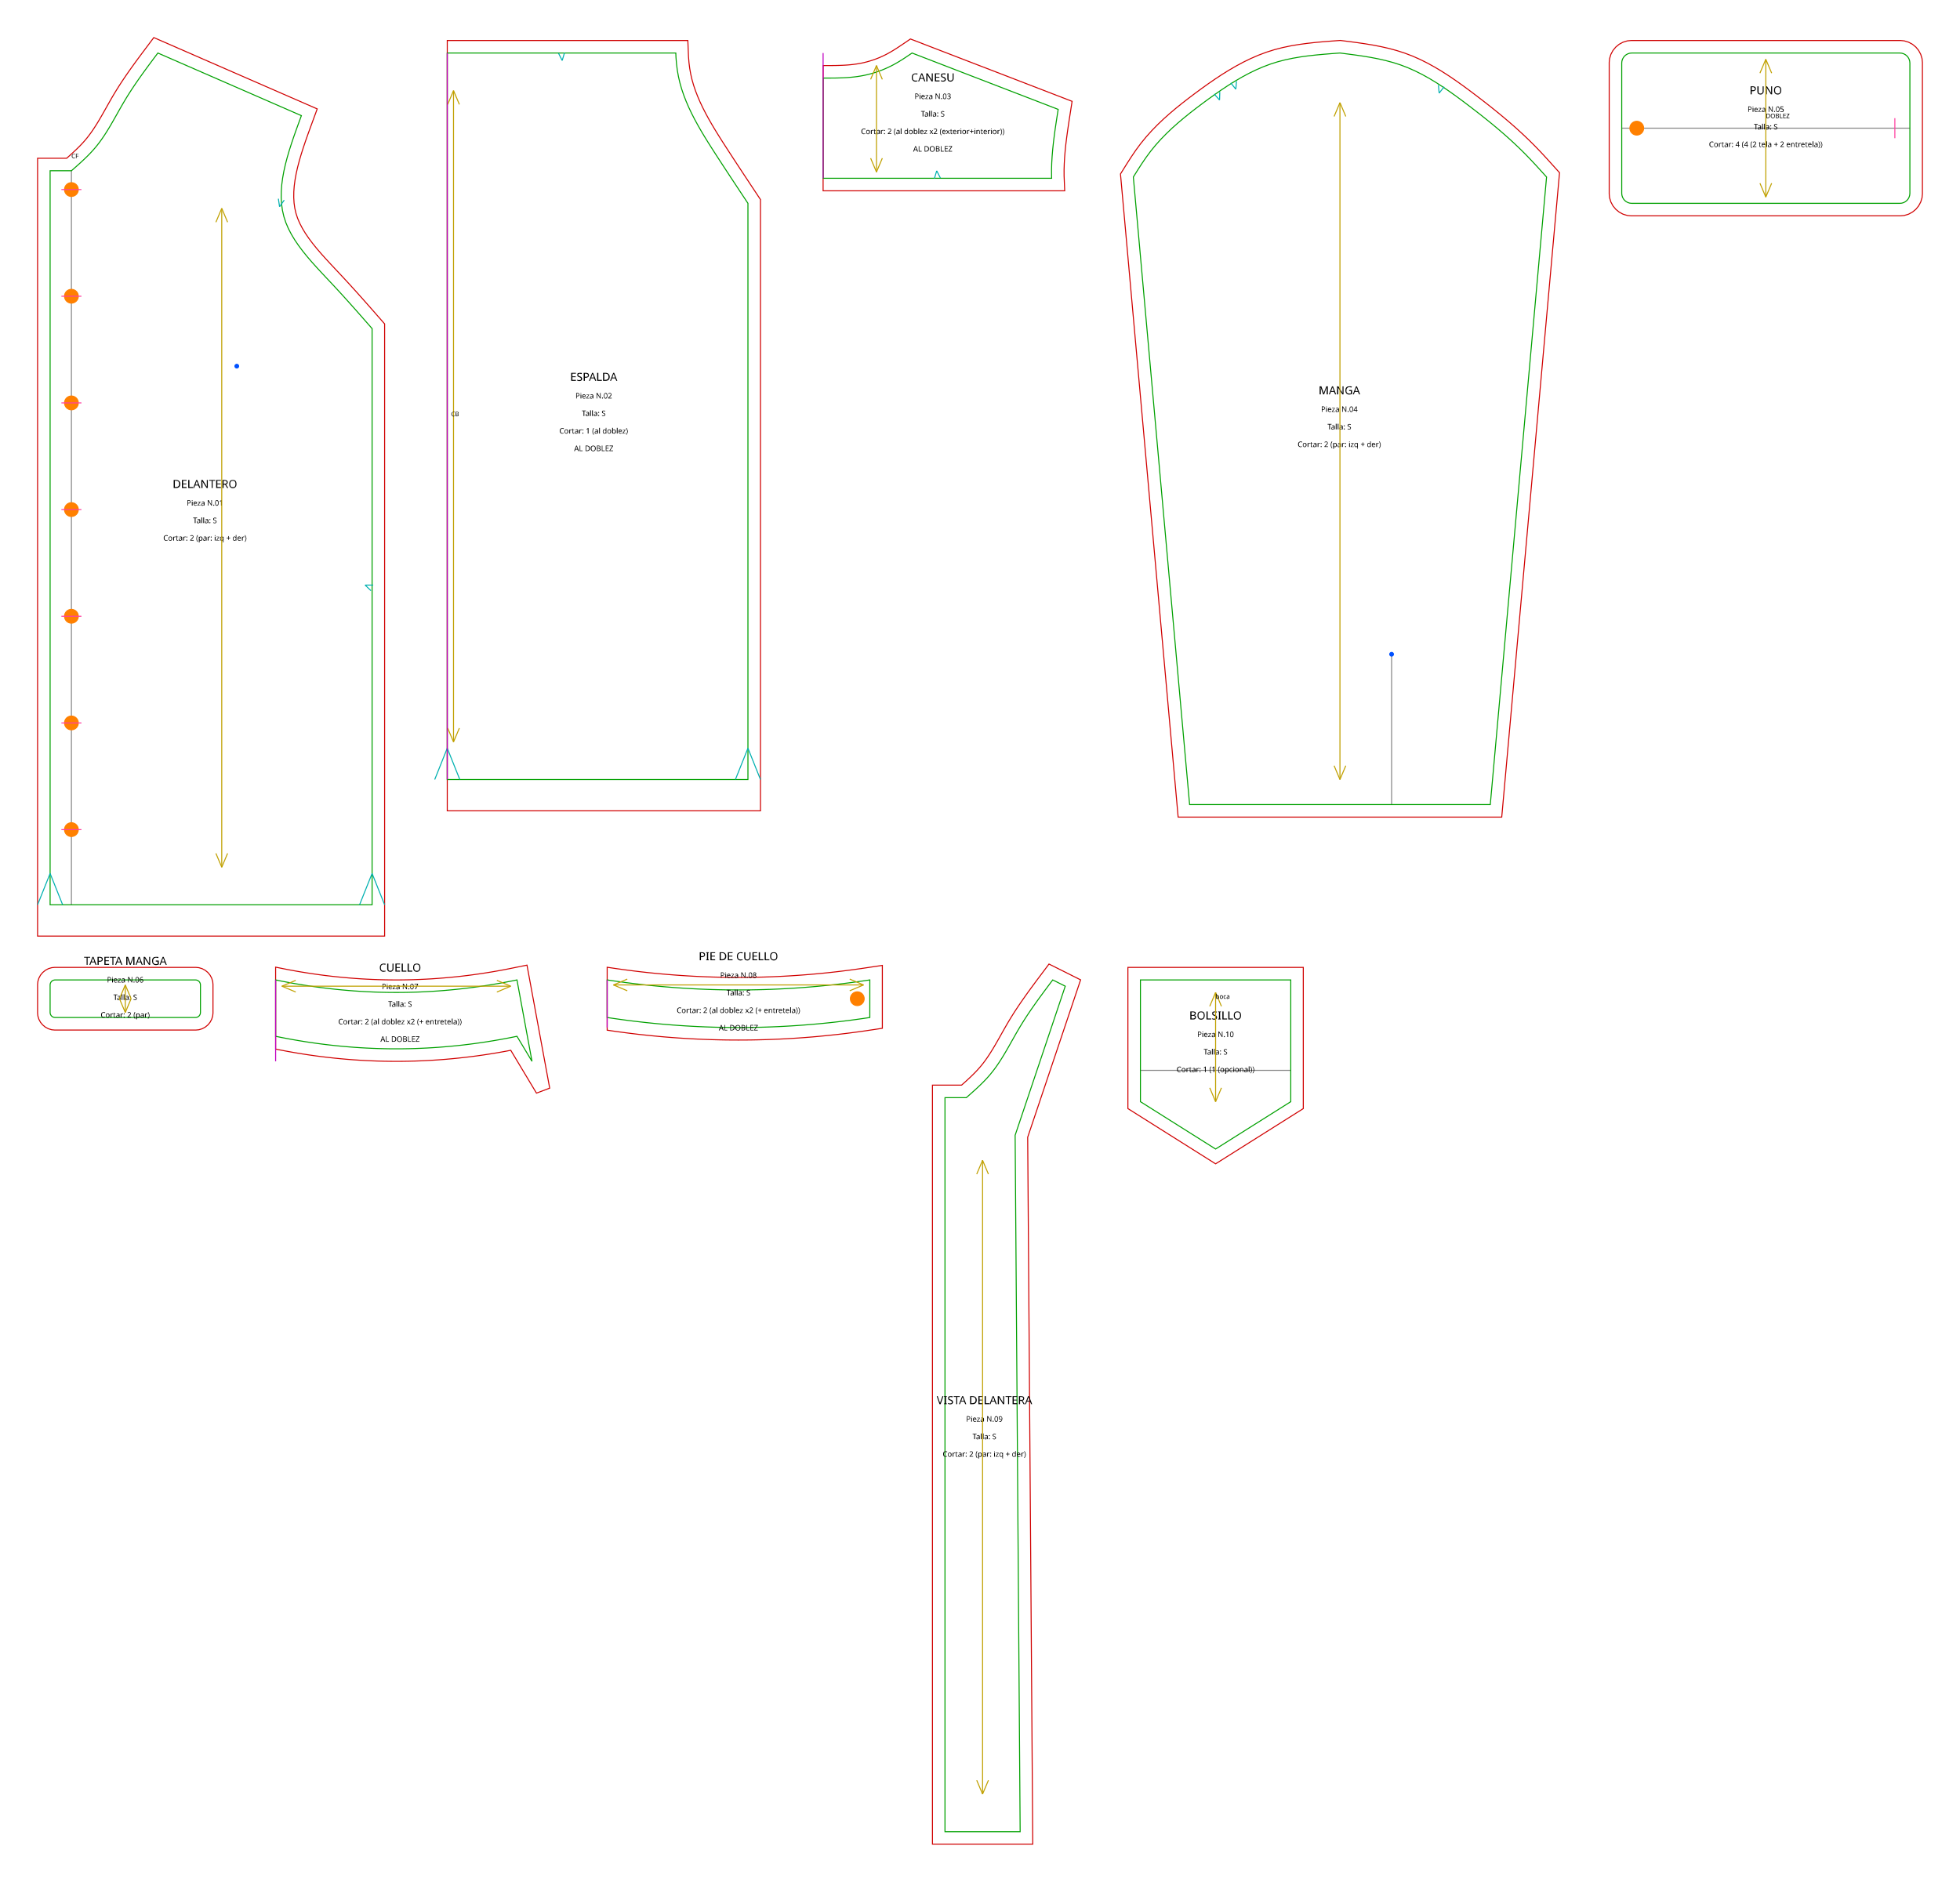
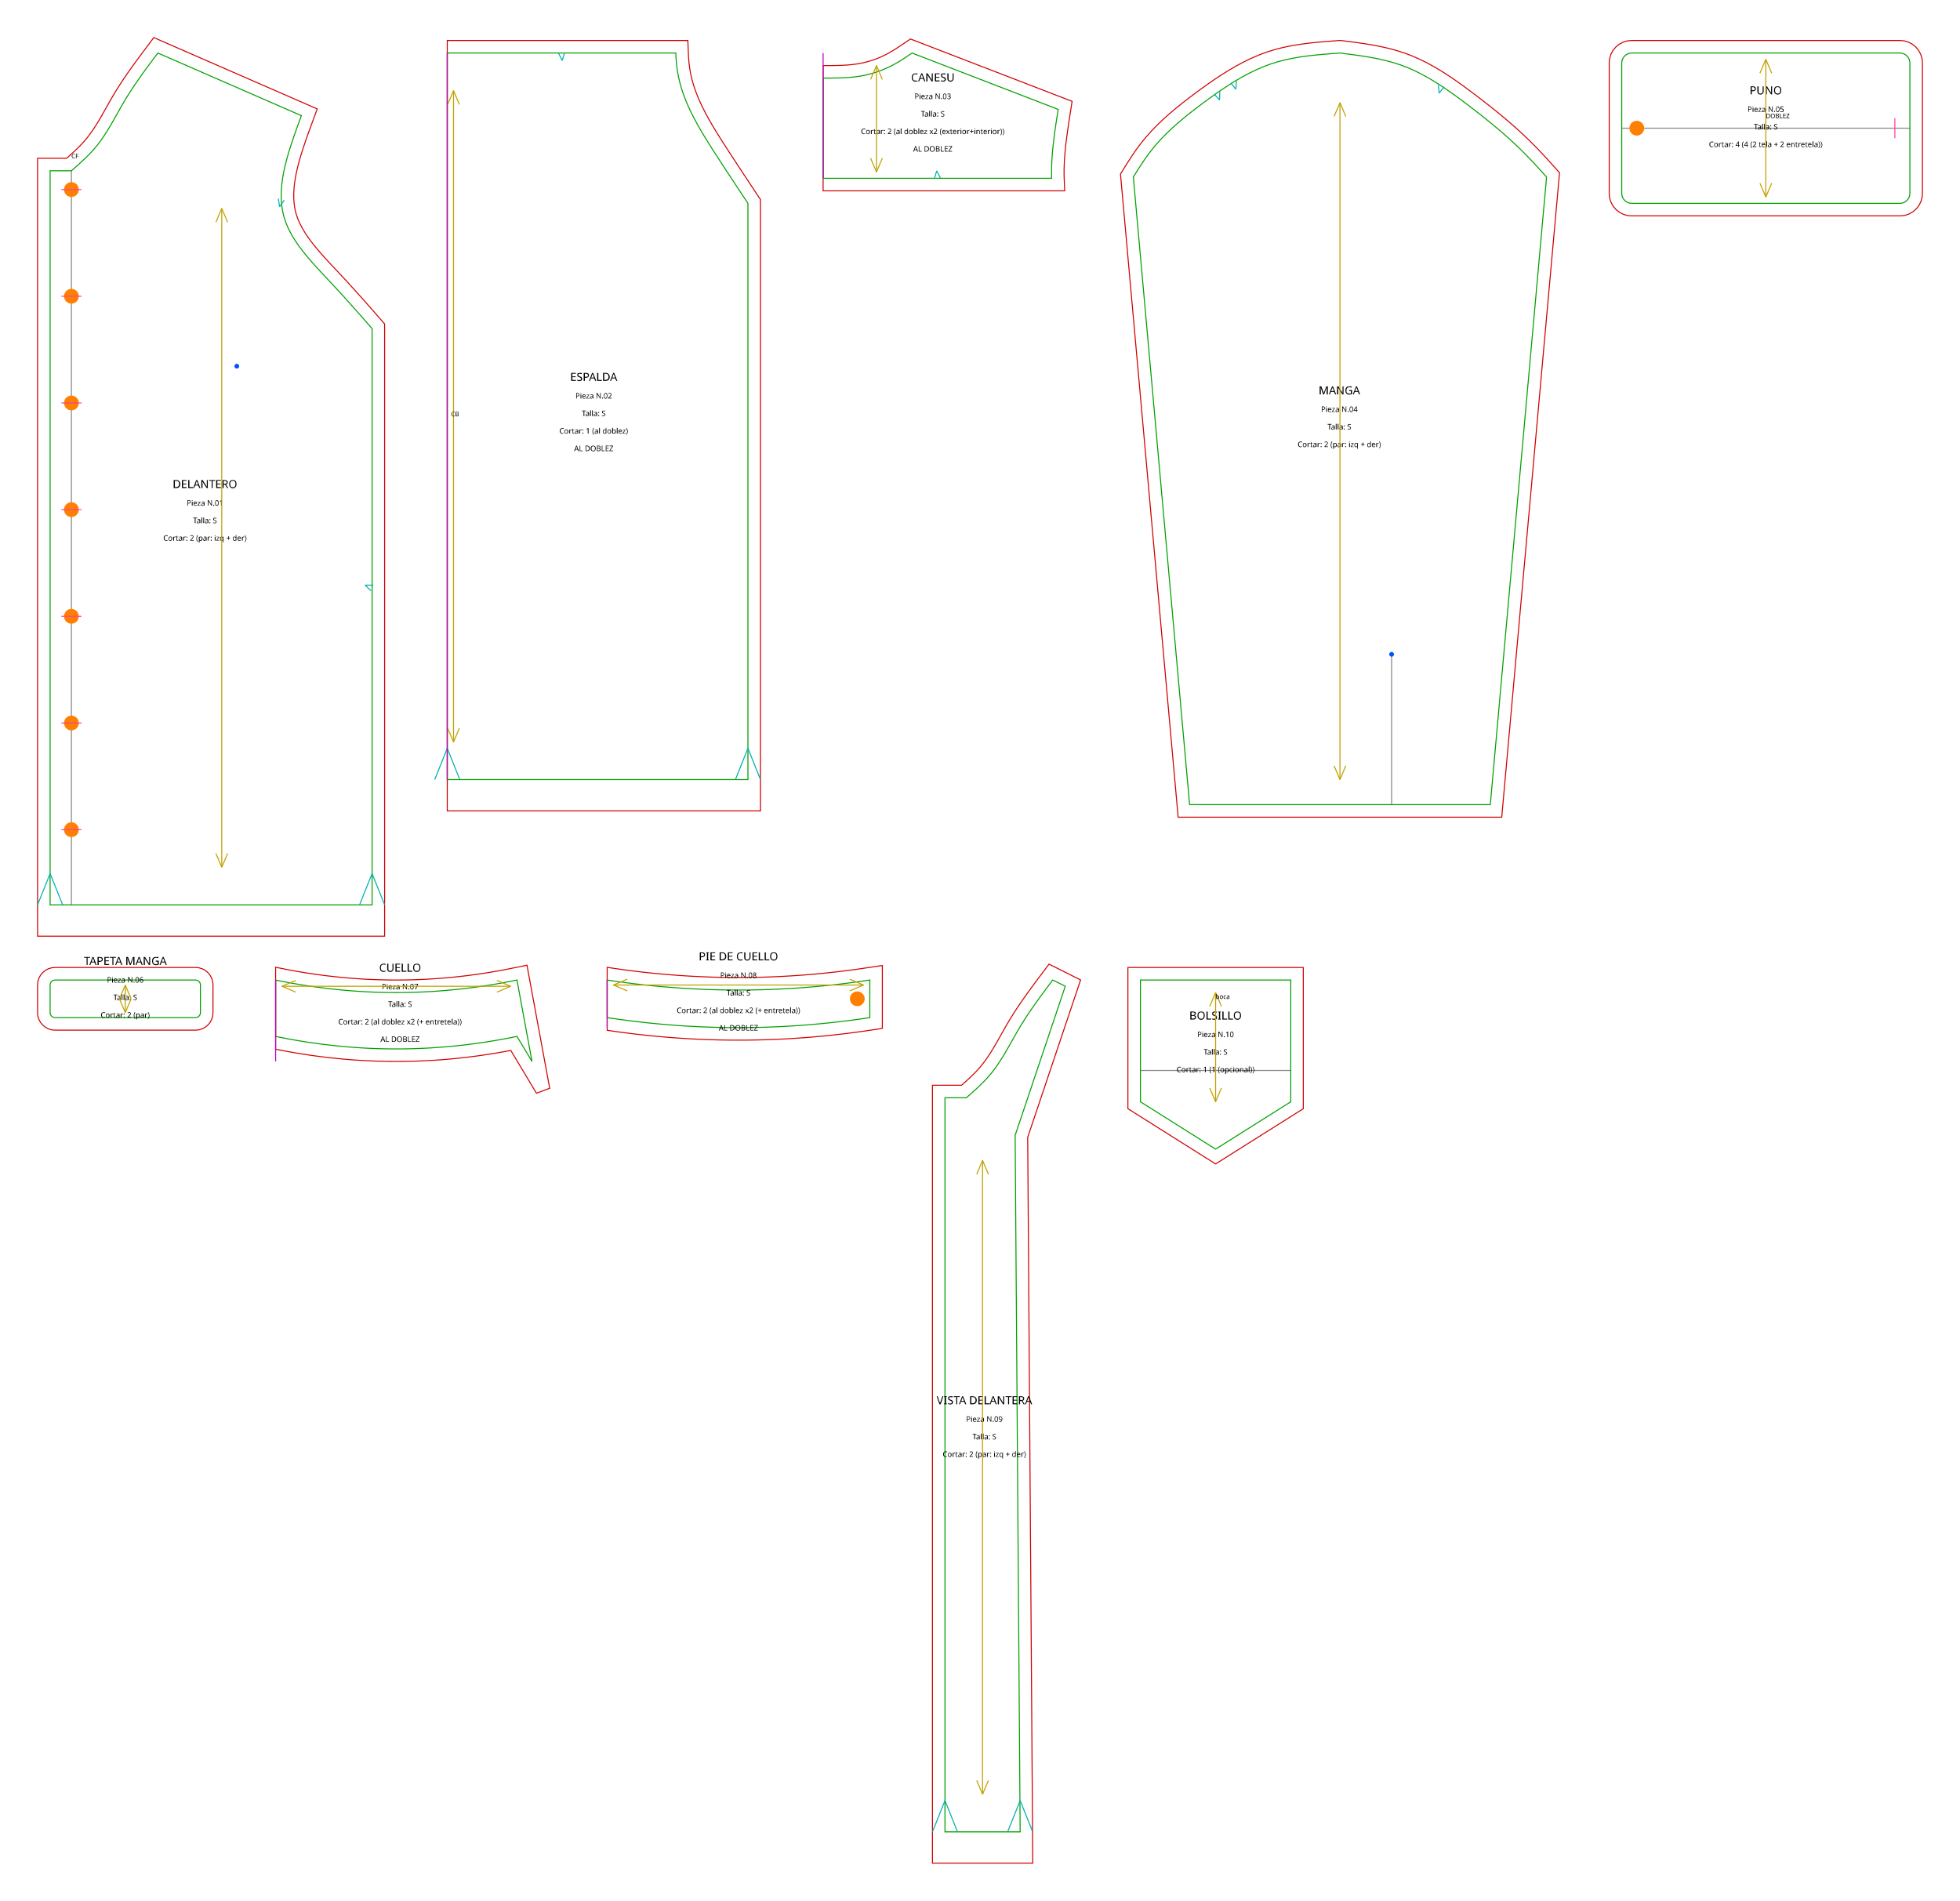
- <svg xmlns="http://www.w3.org/2000/svg" baseProfile="full" height="150.233cm" version="1.1" viewBox="0 0 156.446 150.233" width="156.446cm">
+ <svg xmlns="http://www.w3.org/2000/svg" baseProfile="full" height="151.733cm" version="1.1" viewBox="0 0 156.446 151.733" width="156.446cm">
  <defs />
  <g fill="none" id="CONSTRUCCION" stroke="#888888" stroke-width="0.08">
    <line x1="5.7" x2="5.7" y1="13.633" y2="72.233" />
    <line x1="111.077" x2="111.077" y1="64.233" y2="52.233" />
    <line x1="129.446" x2="152.446" y1="10.233" y2="10.233" />
    <line x1="91.028" x2="103.028" y1="85.453" y2="85.453" />
  </g>
  <g fill="none" id="CORTE" stroke="#d00000" stroke-width="0.08">
    <polygon points="3.0,74.733 30.7,74.733 30.7,25.857 30.1,25.172 29.747,24.768 29.391,24.364 29.032,23.958 28.668,23.55 28.3,23.141 27.927,22.73 27.547,22.317 27.16,21.902 26.771,21.488 26.385,21.076 26.006,20.665 25.638,20.255 25.287,19.846 24.957,19.438 24.652,19.031 24.375,18.625 24.132,18.221 23.923,17.82 23.754,17.422 23.623,17.024 23.53,16.619 23.472,16.2 23.446,15.765 23.451,15.314 23.486,14.848 23.549,14.367 23.638,13.873 23.751,13.367 23.886,12.85 24.04,12.322 24.21,11.787 24.393,11.244 24.587,10.694 24.789,10.139 25.32,8.694 12.275,3.0 11.605,3.894 11.409,4.155 11.213,4.418 11.017,4.683 10.822,4.949 10.628,5.216 10.435,5.486 10.243,5.759 10.052,6.033 9.864,6.311 9.678,6.591 9.494,6.875 9.314,7.162 9.136,7.452 8.963,7.744 8.795,8.036 8.631,8.326 8.469,8.613 8.31,8.896 8.151,9.176 7.992,9.45 7.833,9.719 7.671,9.981 7.507,10.236 7.34,10.484 7.169,10.723 6.993,10.953 6.811,11.175 6.619,11.392 6.418,11.607 6.206,11.819 5.986,12.031 5.758,12.242 5.524,12.454 5.322,12.633 3.0,12.633 3.0,74.733" />
    <polygon points="60.7,15.932 60.245,15.245 59.956,14.809 59.668,14.373 59.379,13.937 59.091,13.499 58.802,13.059 58.513,12.618 58.225,12.174 57.936,11.729 57.649,11.283 57.367,10.836 57.091,10.389 56.824,9.942 56.568,9.495 56.324,9.047 56.096,8.599 55.883,8.151 55.69,7.703 55.516,7.255 55.364,6.807 55.236,6.359 55.132,5.909 55.051,5.454 54.993,4.99 54.955,4.518 54.903,3.233 35.7,3.233 35.7,64.733 60.7,64.733 60.7,15.932" />
    <polygon points="84.935,14.038 84.934,13.55 84.949,13.055 84.978,12.553 85.02,12.045 85.073,11.531 85.137,11.011 85.208,10.486 85.285,9.957 85.366,9.424 85.574,8.09 72.671,3.112 72.032,3.546 71.829,3.682 71.629,3.814 71.431,3.942 71.234,4.063 71.038,4.178 70.842,4.287 70.644,4.389 70.443,4.486 70.239,4.577 70.033,4.662 69.824,4.741 69.613,4.814 69.4,4.88 69.186,4.94 68.971,4.994 68.755,5.041 68.538,5.082 68.318,5.116 68.094,5.145 67.868,5.169 67.639,5.189 67.406,5.204 67.171,5.215 66.933,5.223 66.692,5.229 66.448,5.232 66.202,5.233 65.953,5.233 65.7,5.233 65.7,15.233 84.983,15.233 84.935,14.038" />
    <polygon points="94.039,65.233 119.868,65.233 124.481,13.788 123.774,13.003 123.354,12.541 122.924,12.08 122.484,11.624 122.033,11.176 121.574,10.739 121.108,10.311 120.635,9.893 120.156,9.483 119.672,9.08 119.183,8.684 118.69,8.293 118.193,7.907 117.692,7.525 117.185,7.144 116.67,6.767 116.145,6.395 115.61,6.033 115.064,5.684 114.505,5.35 113.932,5.035 113.345,4.742 112.742,4.476 112.123,4.24 111.495,4.038 110.863,3.867 110.229,3.723 109.594,3.6 108.96,3.495 108.329,3.403 107.702,3.319 106.98,3.228 106.245,3.282 105.604,3.333 104.96,3.393 104.312,3.465 103.664,3.554 103.014,3.664 102.366,3.8 101.721,3.967 101.082,4.168 100.456,4.403 99.844,4.668 99.247,4.958 98.664,5.271 98.093,5.603 97.533,5.951 96.985,6.313 96.446,6.685 95.917,7.064 95.395,7.448 94.878,7.838 94.365,8.236 93.857,8.646 93.358,9.068 92.869,9.505 92.392,9.96 91.931,10.433 91.488,10.927 91.065,11.444 90.668,11.979 90.299,12.523 89.949,13.066 89.436,13.888 94.039,65.233" />
    <polygon points="128.446,15.482 128.476,15.785 128.578,16.124 128.745,16.436 128.97,16.709 129.243,16.934 129.555,17.101 129.894,17.203 130.197,17.233 151.695,17.233 151.998,17.203 152.336,17.101 152.648,16.934 152.922,16.709 153.146,16.436 153.313,16.124 153.416,15.785 153.446,15.482 153.446,4.984 153.416,4.681 153.313,4.342 153.146,4.03 152.922,3.757 152.648,3.532 152.336,3.366 151.998,3.263 151.695,3.233 130.197,3.233 129.894,3.263 129.555,3.366 129.243,3.532 128.97,3.757 128.745,4.03 128.578,4.342 128.476,4.681 128.446,4.984 128.446,15.482" />
    <polygon points="3.0,80.882 3.022,81.107 3.102,81.371 3.232,81.614 3.407,81.826 3.62,82.001 3.862,82.131 4.126,82.211 4.351,82.233 15.649,82.233 15.874,82.211 16.138,82.131 16.38,82.001 16.593,81.826 16.768,81.614 16.898,81.371 16.978,81.107 17.0,80.882 17.0,78.584 16.978,78.359 16.898,78.095 16.768,77.853 16.593,77.64 16.38,77.465 16.138,77.335 15.874,77.255 15.649,77.233 4.351,77.233 4.126,77.255 3.862,77.335 3.62,77.465 3.407,77.64 3.232,77.853 3.102,78.095 3.022,78.359 3.0,78.584 3.0,80.882" />
    <polygon points="22.78,83.906 23.271,83.995 23.763,84.08 24.254,84.159 24.746,84.233 25.237,84.302 25.729,84.365 26.221,84.424 26.713,84.478 27.205,84.526 27.696,84.57 28.188,84.608 28.68,84.641 29.172,84.669 29.664,84.692 30.156,84.71 30.648,84.723 31.14,84.731 31.632,84.733 32.124,84.731 32.616,84.723 33.108,84.71 33.6,84.692 34.092,84.669 34.584,84.641 35.076,84.608 35.568,84.57 36.059,84.526 36.551,84.478 37.043,84.424 37.535,84.365 38.027,84.302 38.518,84.233 39.01,84.159 39.502,84.08 39.993,83.995 40.485,83.906 40.769,83.851 42.821,87.271 43.876,86.872 42.063,77.051 40.589,77.349 40.117,77.44 39.645,77.526 39.174,77.607 38.702,77.682 38.231,77.753 37.759,77.82 37.288,77.881 36.816,77.937 36.345,77.988 35.873,78.035 35.402,78.076 34.931,78.113 34.459,78.145 33.988,78.172 33.517,78.194 33.046,78.211 32.574,78.223 32.103,78.231 31.632,78.233 31.161,78.231 30.69,78.223 30.218,78.211 29.747,78.194 29.276,78.172 28.805,78.145 28.333,78.113 27.862,78.076 27.391,78.035 26.919,77.988 26.448,77.937 25.976,77.881 25.505,77.82 25.033,77.753 24.562,77.682 24.09,77.607 23.619,77.526 23.147,77.44 22.675,77.349 22.0,77.213 22.0,83.753 22.288,83.812 22.78,83.906" />
    <polygon points="49.376,82.376 49.908,82.447 50.439,82.514 50.971,82.577 51.502,82.635 52.034,82.69 52.566,82.741 53.097,82.788 53.629,82.83 54.161,82.869 54.692,82.903 55.224,82.934 55.756,82.96 56.287,82.982 56.819,83.001 57.351,83.015 57.883,83.025 58.414,83.031 58.946,83.033 59.478,83.031 60.01,83.025 60.541,83.015 61.073,83.001 61.605,82.982 62.136,82.96 62.668,82.934 63.2,82.903 63.732,82.869 64.263,82.83 64.795,82.788 65.327,82.741 65.858,82.69 66.39,82.635 66.921,82.577 67.453,82.514 67.985,82.447 68.516,82.376 69.048,82.301 70.428,82.095 70.428,77.073 68.761,77.321 68.244,77.394 67.727,77.463 67.211,77.528 66.694,77.59 66.177,77.647 65.661,77.7 65.144,77.749 64.628,77.795 64.111,77.836 63.595,77.873 63.078,77.907 62.561,77.936 62.045,77.962 61.528,77.984 61.012,78.002 60.496,78.015 59.979,78.025 59.463,78.031 58.946,78.033 58.43,78.031 57.913,78.025 57.397,78.015 56.88,78.002 56.364,77.984 55.847,77.962 55.331,77.936 54.814,77.907 54.298,77.873 53.781,77.836 53.265,77.795 52.748,77.749 52.232,77.7 51.715,77.647 51.198,77.59 50.682,77.528 50.165,77.463 49.648,77.394 49.132,77.321 48.464,77.222 48.464,82.244 48.845,82.301 49.376,82.376" />
-     <polygon points="74.428,147.233 82.435,147.233 82.029,90.793 86.253,78.227 83.729,76.965 83.033,77.894 82.837,78.155 82.641,78.418 82.446,78.683 82.25,78.949 82.056,79.216 81.863,79.486 81.671,79.759 81.481,80.033 81.292,80.311 81.106,80.591 80.922,80.875 80.742,81.162 80.564,81.452 80.391,81.744 80.223,82.036 80.059,82.326 79.897,82.613 79.738,82.896 79.579,83.176 79.42,83.45 79.261,83.719 79.099,83.981 78.936,84.236 78.768,84.484 78.597,84.723 78.421,84.953 78.239,85.175 78.048,85.392 77.846,85.607 77.634,85.819 77.414,86.031 77.187,86.242 76.952,86.454 76.751,86.633 74.428,86.633 74.428,147.233" />
+     <polygon points="74.428,148.733 82.435,148.733 82.029,90.793 86.253,78.227 83.729,76.965 83.033,77.894 82.837,78.155 82.641,78.418 82.446,78.683 82.25,78.949 82.056,79.216 81.863,79.486 81.671,79.759 81.481,80.033 81.292,80.311 81.106,80.591 80.922,80.875 80.742,81.162 80.564,81.452 80.391,81.744 80.223,82.036 80.059,82.326 79.897,82.613 79.738,82.896 79.579,83.176 79.42,83.45 79.261,83.719 79.099,83.981 78.936,84.236 78.768,84.484 78.597,84.723 78.421,84.953 78.239,85.175 78.048,85.392 77.846,85.607 77.634,85.819 77.414,86.031 77.187,86.242 76.952,86.454 76.751,86.633 74.428,86.633 74.428,148.733" />
    <polygon points="90.028,88.505 97.028,92.915 104.028,88.505 104.028,77.233 90.028,77.233 90.028,88.505" />
  </g>
  <g fill="none" id="COSTURA" stroke="#00a000" stroke-width="0.08">
    <polygon points="4.0,13.633 5.7,13.633 5.946,13.417 6.191,13.199 6.434,12.98 6.673,12.758 6.908,12.532 7.137,12.302 7.358,12.066 7.572,11.824 7.777,11.574 7.973,11.318 8.161,11.055 8.343,10.786 8.518,10.513 8.688,10.236 8.855,9.956 9.018,9.673 9.18,9.388 9.341,9.103 9.501,8.818 9.663,8.533 9.827,8.249 9.993,7.968 10.163,7.689 10.337,7.413 10.514,7.139 10.694,6.868 10.877,6.599 11.062,6.331 11.25,6.066 11.439,5.801 11.63,5.538 11.822,5.276 12.016,5.014 12.21,4.754 12.405,4.493 12.6,4.233 24.056,9.233 23.85,9.795 23.646,10.357 23.448,10.917 23.26,11.475 23.083,12.031 22.922,12.583 22.779,13.131 22.657,13.675 22.56,14.213 22.49,14.745 22.451,15.271 22.445,15.789 22.476,16.299 22.546,16.8 22.659,17.292 22.817,17.775 23.018,18.247 23.259,18.71 23.533,19.165 23.838,19.612 24.168,20.053 24.519,20.486 24.886,20.915 25.266,21.338 25.652,21.757 26.042,22.173 26.43,22.585 26.813,22.996 27.189,23.405 27.559,23.812 27.923,24.217 28.284,24.622 28.641,25.025 28.995,25.428 29.348,25.831 29.7,26.233 29.7,72.233 4.0,72.233" />
    <polygon points="35.7,4.233 53.942,4.233 53.956,4.578 53.998,5.093 54.062,5.603 54.152,6.109 54.268,6.61 54.41,7.106 54.576,7.596 54.764,8.082 54.972,8.564 55.198,9.041 55.44,9.514 55.695,9.982 55.961,10.447 56.236,10.908 56.519,11.366 56.806,11.82 57.096,12.271 57.386,12.719 57.676,13.164 57.966,13.607 58.255,14.048 58.545,14.487 58.834,14.925 59.122,15.361 59.411,15.797 59.7,16.233 59.7,62.233 35.7,62.233" />
    <polygon points="65.7,6.233 65.952,6.233 66.205,6.233 66.457,6.232 66.709,6.229 66.961,6.223 67.212,6.214 67.463,6.202 67.713,6.186 67.963,6.165 68.212,6.139 68.46,6.106 68.707,6.067 68.954,6.021 69.199,5.968 69.443,5.907 69.685,5.839 69.926,5.764 70.164,5.681 70.4,5.592 70.633,5.496 70.864,5.393 71.091,5.284 71.314,5.169 71.534,5.047 71.75,4.92 71.964,4.788 72.175,4.653 72.384,4.514 72.592,4.374 72.8,4.233 84.462,8.733 84.378,9.272 84.296,9.81 84.217,10.347 84.145,10.884 84.08,11.419 84.024,11.952 83.98,12.483 83.949,13.011 83.934,13.537 83.936,14.059 83.942,14.233 65.7,14.233" />
    <polygon points="90.462,14.133 90.794,13.601 91.133,13.074 91.484,12.559 91.854,12.059 92.247,11.578 92.662,11.116 93.096,10.671 93.547,10.24 94.014,9.823 94.494,9.417 94.985,9.02 95.485,8.632 95.992,8.25 96.505,7.873 97.022,7.503 97.544,7.142 98.073,6.793 98.609,6.46 99.151,6.144 99.702,5.849 100.261,5.577 100.83,5.331 101.408,5.114 101.996,4.929 102.594,4.774 103.201,4.647 103.815,4.542 104.436,4.457 105.061,4.388 105.69,4.33 106.321,4.279 106.954,4.233 107.573,4.311 108.191,4.393 108.806,4.483 109.417,4.584 110.023,4.701 110.621,4.838 111.211,4.997 111.792,5.184 112.361,5.401 112.92,5.648 113.468,5.921 114.007,6.217 114.538,6.534 115.061,6.869 115.576,7.218 116.085,7.578 116.589,7.947 117.088,8.322 117.582,8.7 118.073,9.08 118.558,9.465 119.038,9.853 119.512,10.247 119.979,10.647 120.439,11.054 120.891,11.469 121.336,11.893 121.771,12.325 122.198,12.768 122.618,13.219 123.033,13.675 123.446,14.133 118.954,64.233 94.954,64.233" />
    <polygon points="129.446,5.033 129.461,4.877 129.507,4.727 129.581,4.589 129.68,4.467 129.801,4.368 129.94,4.294 130.09,4.248 130.246,4.233 151.646,4.233 151.802,4.248 151.952,4.294 152.09,4.368 152.211,4.467 152.311,4.589 152.385,4.727 152.43,4.877 152.446,5.033 152.446,15.433 152.43,15.589 152.385,15.739 152.311,15.878 152.211,15.999 152.09,16.098 151.952,16.172 151.802,16.218 151.646,16.233 130.246,16.233 130.09,16.218 129.94,16.172 129.801,16.098 129.68,15.999 129.581,15.878 129.507,15.739 129.461,15.589 129.446,15.433" />
    <polygon points="4.0,78.633 4.008,78.555 4.03,78.48 4.067,78.411 4.117,78.35 4.178,78.3 4.247,78.264 4.322,78.241 4.4,78.233 15.6,78.233 15.678,78.241 15.753,78.264 15.822,78.3 15.883,78.35 15.933,78.411 15.97,78.48 15.992,78.555 16.0,78.633 16.0,80.833 15.992,80.911 15.97,80.986 15.933,81.055 15.883,81.116 15.822,81.166 15.753,81.203 15.678,81.225 15.6,81.233 4.4,81.233 4.322,81.225 4.247,81.203 4.178,81.166 4.117,81.116 4.067,81.055 4.03,80.986 4.008,80.911 4.0,80.833" />
    <polygon points="22.0,78.233 22.482,78.331 22.963,78.423 23.445,78.511 23.926,78.593 24.408,78.671 24.89,78.743 25.371,78.811 25.853,78.873 26.334,78.931 26.816,78.983 27.298,79.031 27.779,79.073 28.261,79.111 28.742,79.143 29.224,79.171 29.706,79.193 30.187,79.211 30.669,79.223 31.15,79.231 31.632,79.233 32.114,79.231 32.595,79.223 33.077,79.211 33.558,79.193 34.04,79.171 34.522,79.143 35.003,79.111 35.485,79.073 35.966,79.031 36.448,78.983 36.93,78.931 37.411,78.873 37.893,78.811 38.374,78.743 38.856,78.671 39.338,78.593 39.819,78.511 40.301,78.423 40.782,78.331 41.264,78.233 42.464,84.733 41.264,82.733 40.782,82.831 40.301,82.923 39.819,83.011 39.338,83.093 38.856,83.171 38.374,83.243 37.893,83.311 37.411,83.373 36.93,83.431 36.448,83.483 35.966,83.531 35.485,83.573 35.003,83.611 34.522,83.643 34.04,83.671 33.558,83.693 33.077,83.711 32.595,83.723 32.114,83.731 31.632,83.733 31.15,83.731 30.669,83.723 30.187,83.711 29.706,83.693 29.224,83.671 28.742,83.643 28.261,83.611 27.779,83.573 27.298,83.531 26.816,83.483 26.334,83.431 25.853,83.373 25.371,83.311 24.89,83.243 24.408,83.171 23.926,83.093 23.445,83.011 22.963,82.923 22.482,82.831 22.0,82.733" />
    <polygon points="48.464,78.233 48.988,78.311 49.512,78.385 50.036,78.455 50.56,78.521 51.085,78.583 51.609,78.641 52.133,78.695 52.657,78.745 53.181,78.791 53.705,78.833 54.229,78.871 54.753,78.905 55.277,78.935 55.802,78.961 56.326,78.983 56.85,79.001 57.374,79.015 57.898,79.025 58.422,79.031 58.946,79.033 59.47,79.031 59.994,79.025 60.518,79.015 61.043,79.001 61.567,78.983 62.091,78.961 62.615,78.935 63.139,78.905 63.663,78.871 64.187,78.833 64.711,78.791 65.235,78.745 65.759,78.695 66.284,78.641 66.808,78.583 67.332,78.521 67.856,78.455 68.38,78.385 68.904,78.311 69.428,78.233 69.428,81.233 68.904,81.311 68.38,81.385 67.856,81.455 67.332,81.521 66.808,81.583 66.284,81.641 65.759,81.695 65.235,81.745 64.711,81.791 64.187,81.833 63.663,81.871 63.139,81.905 62.615,81.935 62.091,81.961 61.567,81.983 61.043,82.001 60.518,82.015 59.994,82.025 59.47,82.031 58.946,82.033 58.422,82.031 57.898,82.025 57.374,82.015 56.85,82.001 56.326,81.983 55.802,81.961 55.277,81.935 54.753,81.905 54.229,81.871 53.705,81.833 53.181,81.791 52.657,81.745 52.133,81.695 51.609,81.641 51.085,81.583 50.56,81.521 50.036,81.455 49.512,81.385 48.988,81.311 48.464,81.233" />
    <polygon points="75.428,87.633 77.128,87.633 77.374,87.417 77.619,87.199 77.862,86.98 78.101,86.758 78.336,86.532 78.565,86.302 78.787,86.066 79.001,85.824 79.205,85.574 79.401,85.318 79.589,85.055 79.771,84.786 79.946,84.513 80.117,84.236 80.283,83.956 80.447,83.673 80.608,83.388 80.769,83.103 80.93,82.818 81.091,82.533 81.255,82.249 81.421,81.968 81.592,81.689 81.765,81.413 81.942,81.139 82.122,80.868 82.305,80.599 82.491,80.331 82.678,80.066 82.867,79.801 83.058,79.538 83.251,79.276 83.444,79.014 83.638,78.754 83.833,78.493 84.028,78.233 85.028,78.733 81.028,90.633 81.428,146.233 75.428,146.233" />
    <polygon points="91.028,78.233 103.028,78.233 103.028,87.953 97.028,91.733 91.028,87.953" />
  </g>
  <g fill="none" id="PIQUETES" stroke="#00b0b0" stroke-width="0.08">
    <line x1="22.219" x2="22.315" y1="15.864" y2="16.503" />
    <line x1="22.687" x2="22.315" y1="15.975" y2="16.503" />
    <line x1="29.788" x2="29.142" y1="46.71" y2="46.713" />
    <line x1="29.612" x2="29.142" y1="47.156" y2="46.713" />
    <line x1="5.0" x2="4.0" y1="72.233" y2="69.733" />
    <line x1="3.0" x2="4.0" y1="72.233" y2="69.733" />
    <line x1="30.7" x2="29.7" y1="72.233" y2="69.733" />
    <line x1="28.7" x2="29.7" y1="72.233" y2="69.733" />
    <line x1="44.582" x2="44.873" y1="4.254" y2="4.831" />
    <line x1="45.06" x2="44.873" y1="4.212" y2="4.831" />
    <line x1="36.7" x2="35.7" y1="62.233" y2="59.733" />
    <line x1="34.7" x2="35.7" y1="62.233" y2="59.733" />
    <line x1="60.7" x2="59.7" y1="62.233" y2="59.733" />
    <line x1="58.7" x2="59.7" y1="62.233" y2="59.733" />
    <line x1="75.06" x2="74.769" y1="14.212" y2="13.635" />
    <line x1="74.582" x2="74.769" y1="14.254" y2="13.635" />
    <line x1="114.813" x2="114.872" y1="6.789" y2="7.433" />
    <line x1="115.273" x2="114.872" y1="6.926" y2="7.433" />
    <line x1="98.238" x2="98.643" y1="6.617" y2="7.121" />
    <line x1="98.697" x2="98.643" y1="6.477" y2="7.121" />
    <line x1="96.912" x2="97.344" y1="7.505" y2="7.986" />
    <line x1="97.363" x2="97.344" y1="7.34" y2="7.986" />
+     <line x1="76.428" x2="75.428" y1="146.233" y2="143.733" />
+     <line x1="74.428" x2="75.428" y1="146.233" y2="143.733" />
+     <line x1="82.428" x2="81.428" y1="146.233" y2="143.733" />
+     <line x1="80.428" x2="81.428" y1="146.233" y2="143.733" />
  </g>
  <g fill="none" id="TEXTOS" stroke="#000000" stroke-width="0.08">
    <text fill="#000000" font-family="sans-serif" font-size="0.9" stroke="none" text-anchor="middle" x="16.364" y="38.962">DELANTERO</text>
    <text fill="#000000" font-family="sans-serif" font-size="0.6" stroke="none" text-anchor="middle" x="16.364" y="40.362">Pieza N.01</text>
    <text fill="#000000" font-family="sans-serif" font-size="0.6" stroke="none" text-anchor="middle" x="16.364" y="41.762">Talla: S</text>
    <text fill="#000000" font-family="sans-serif" font-size="0.6" stroke="none" text-anchor="middle" x="16.364" y="43.162">Cortar: 2  (par: izq + der)</text>
    <text fill="#000000" font-family="sans-serif" font-size="0.9" stroke="none" text-anchor="middle" x="47.393" y="30.41">ESPALDA</text>
    <text fill="#000000" font-family="sans-serif" font-size="0.6" stroke="none" text-anchor="middle" x="47.393" y="31.81">Pieza N.02</text>
    <text fill="#000000" font-family="sans-serif" font-size="0.6" stroke="none" text-anchor="middle" x="47.393" y="33.21">Talla: S</text>
    <text fill="#000000" font-family="sans-serif" font-size="0.6" stroke="none" text-anchor="middle" x="47.393" y="34.61">Cortar: 1  (al doblez)</text>
    <text fill="#000000" font-family="sans-serif" font-size="0.6" stroke="none" text-anchor="middle" x="47.393" y="36.01">AL DOBLEZ</text>
    <text fill="#000000" font-family="sans-serif" font-size="0.9" stroke="none" text-anchor="middle" x="74.458" y="6.501">CANESU</text>
    <text fill="#000000" font-family="sans-serif" font-size="0.6" stroke="none" text-anchor="middle" x="74.458" y="7.901">Pieza N.03</text>
    <text fill="#000000" font-family="sans-serif" font-size="0.6" stroke="none" text-anchor="middle" x="74.458" y="9.301">Talla: S</text>
    <text fill="#000000" font-family="sans-serif" font-size="0.6" stroke="none" text-anchor="middle" x="74.458" y="10.701">Cortar: 2  (al doblez x2 (exterior+interior))</text>
    <text fill="#000000" font-family="sans-serif" font-size="0.6" stroke="none" text-anchor="middle" x="74.458" y="12.101">AL DOBLEZ</text>
    <text fill="#000000" font-family="sans-serif" font-size="0.9" stroke="none" text-anchor="middle" x="106.909" y="31.483">MANGA</text>
    <text fill="#000000" font-family="sans-serif" font-size="0.6" stroke="none" text-anchor="middle" x="106.909" y="32.883">Pieza N.04</text>
    <text fill="#000000" font-family="sans-serif" font-size="0.6" stroke="none" text-anchor="middle" x="106.909" y="34.283">Talla: S</text>
    <text fill="#000000" font-family="sans-serif" font-size="0.6" stroke="none" text-anchor="middle" x="106.909" y="35.683">Cortar: 2  (par: izq + der)</text>
    <text fill="#000000" font-family="sans-serif" font-size="0.9" stroke="none" text-anchor="middle" x="140.946" y="7.533">PUNO</text>
    <text fill="#000000" font-family="sans-serif" font-size="0.6" stroke="none" text-anchor="middle" x="140.946" y="8.933">Pieza N.05</text>
    <text fill="#000000" font-family="sans-serif" font-size="0.6" stroke="none" text-anchor="middle" x="140.946" y="10.333">Talla: S</text>
    <text fill="#000000" font-family="sans-serif" font-size="0.6" stroke="none" text-anchor="middle" x="140.946" y="11.733">Cortar: 4  (4 (2 tela + 2 entretela))</text>
    <text fill="#000000" font-family="sans-serif" font-size="0.9" stroke="none" text-anchor="middle" x="10" y="77.033">TAPETA MANGA</text>
    <text fill="#000000" font-family="sans-serif" font-size="0.6" stroke="none" text-anchor="middle" x="10" y="78.433">Pieza N.06</text>
    <text fill="#000000" font-family="sans-serif" font-size="0.6" stroke="none" text-anchor="middle" x="10" y="79.833">Talla: S</text>
    <text fill="#000000" font-family="sans-serif" font-size="0.6" stroke="none" text-anchor="middle" x="10" y="81.233">Cortar: 2  (par)</text>
    <text fill="#000000" font-family="sans-serif" font-size="0.9" stroke="none" text-anchor="middle" x="31.935" y="77.572">CUELLO</text>
    <text fill="#000000" font-family="sans-serif" font-size="0.6" stroke="none" text-anchor="middle" x="31.935" y="78.972">Pieza N.07</text>
    <text fill="#000000" font-family="sans-serif" font-size="0.6" stroke="none" text-anchor="middle" x="31.935" y="80.372">Talla: S</text>
    <text fill="#000000" font-family="sans-serif" font-size="0.6" stroke="none" text-anchor="middle" x="31.935" y="81.772">Cortar: 2  (al doblez x2 (+ entretela))</text>
    <text fill="#000000" font-family="sans-serif" font-size="0.6" stroke="none" text-anchor="middle" x="31.935" y="83.172">AL DOBLEZ</text>
    <text fill="#000000" font-family="sans-serif" font-size="0.9" stroke="none" text-anchor="middle" x="58.946" y="76.666">PIE DE CUELLO</text>
    <text fill="#000000" font-family="sans-serif" font-size="0.6" stroke="none" text-anchor="middle" x="58.946" y="78.066">Pieza N.08</text>
    <text fill="#000000" font-family="sans-serif" font-size="0.6" stroke="none" text-anchor="middle" x="58.946" y="79.466">Talla: S</text>
    <text fill="#000000" font-family="sans-serif" font-size="0.6" stroke="none" text-anchor="middle" x="58.946" y="80.866">Cortar: 2  (al doblez x2 (+ entretela))</text>
    <text fill="#000000" font-family="sans-serif" font-size="0.6" stroke="none" text-anchor="middle" x="58.946" y="82.266">AL DOBLEZ</text>
    <text fill="#000000" font-family="sans-serif" font-size="0.9" stroke="none" text-anchor="middle" x="78.578" y="112.098">VISTA DELANTERA</text>
    <text fill="#000000" font-family="sans-serif" font-size="0.6" stroke="none" text-anchor="middle" x="78.578" y="113.498">Pieza N.09</text>
    <text fill="#000000" font-family="sans-serif" font-size="0.6" stroke="none" text-anchor="middle" x="78.578" y="114.898">Talla: S</text>
    <text fill="#000000" font-family="sans-serif" font-size="0.6" stroke="none" text-anchor="middle" x="78.578" y="116.298">Cortar: 2  (par: izq + der)</text>
    <text fill="#000000" font-family="sans-serif" font-size="0.9" stroke="none" text-anchor="middle" x="97.028" y="81.389">BOLSILLO</text>
    <text fill="#000000" font-family="sans-serif" font-size="0.6" stroke="none" text-anchor="middle" x="97.028" y="82.789">Pieza N.10</text>
    <text fill="#000000" font-family="sans-serif" font-size="0.6" stroke="none" text-anchor="middle" x="97.028" y="84.189">Talla: S</text>
    <text fill="#000000" font-family="sans-serif" font-size="0.6" stroke="none" text-anchor="middle" x="97.028" y="85.589">Cortar: 1  (1 (opcional))</text>
  </g>
  <g fill="none" id="CENTROS" stroke="#0050ff" stroke-width="0.08">
    <circle cx="18.9" cy="29.233" fill="#0050ff" r="0.15" />
    <circle cx="111.077" cy="52.233" fill="#0050ff" r="0.15" />
  </g>
  <g fill="none" id="HILO" stroke="#c0a000" stroke-width="0.08">
    <line x1="17.7" x2="17.7" y1="16.633" y2="69.233" />
    <line x1="17.7" x2="18.167" y1="69.233" y2="68.128" />
    <line x1="17.7" x2="17.233" y1="69.233" y2="68.128" />
    <line x1="17.7" x2="17.233" y1="16.633" y2="17.738" />
    <line x1="17.7" x2="18.167" y1="16.633" y2="17.738" />
    <line x1="36.2" x2="36.2" y1="7.233" y2="59.233" />
    <line x1="36.2" x2="36.667" y1="59.233" y2="58.128" />
    <line x1="36.2" x2="35.733" y1="59.233" y2="58.128" />
    <line x1="36.2" x2="35.733" y1="7.233" y2="8.338" />
    <line x1="36.2" x2="36.667" y1="7.233" y2="8.338" />
    <line x1="69.96" x2="69.96" y1="5.233" y2="13.733" />
    <line x1="69.96" x2="70.427" y1="13.733" y2="12.628" />
    <line x1="69.96" x2="69.493" y1="13.733" y2="12.628" />
    <line x1="69.96" x2="69.493" y1="5.233" y2="6.338" />
    <line x1="69.96" x2="70.427" y1="5.233" y2="6.338" />
    <line x1="106.954" x2="106.954" y1="8.193" y2="62.233" />
    <line x1="106.954" x2="107.421" y1="62.233" y2="61.128" />
    <line x1="106.954" x2="106.487" y1="62.233" y2="61.128" />
    <line x1="106.954" x2="106.487" y1="8.193" y2="9.298" />
    <line x1="106.954" x2="107.421" y1="8.193" y2="9.298" />
    <line x1="140.946" x2="140.946" y1="4.733" y2="15.733" />
    <line x1="140.946" x2="141.413" y1="15.733" y2="14.628" />
    <line x1="140.946" x2="140.478" y1="15.733" y2="14.628" />
    <line x1="140.946" x2="140.478" y1="4.733" y2="5.838" />
    <line x1="140.946" x2="141.413" y1="4.733" y2="5.838" />
    <line x1="10.0" x2="10.0" y1="78.633" y2="80.833" />
    <line x1="10.0" x2="10.467" y1="80.833" y2="79.728" />
    <line x1="10.0" x2="9.533" y1="80.833" y2="79.728" />
    <line x1="10.0" x2="9.533" y1="78.633" y2="79.738" />
    <line x1="10.0" x2="10.467" y1="78.633" y2="79.738" />
    <line x1="22.5" x2="40.764" y1="78.733" y2="78.733" />
    <line x1="40.764" x2="39.659" y1="78.733" y2="78.266" />
    <line x1="40.764" x2="39.659" y1="78.733" y2="79.2" />
    <line x1="22.5" x2="23.605" y1="78.733" y2="79.2" />
    <line x1="22.5" x2="23.605" y1="78.733" y2="78.266" />
    <line x1="48.964" x2="68.928" y1="78.633" y2="78.633" />
    <line x1="68.928" x2="67.823" y1="78.633" y2="78.166" />
    <line x1="68.928" x2="67.823" y1="78.633" y2="79.1" />
    <line x1="48.964" x2="50.069" y1="78.633" y2="79.1" />
    <line x1="48.964" x2="50.069" y1="78.633" y2="78.166" />
    <line x1="78.428" x2="78.428" y1="92.633" y2="143.233" />
    <line x1="78.428" x2="78.895" y1="143.233" y2="142.128" />
    <line x1="78.428" x2="77.961" y1="143.233" y2="142.128" />
    <line x1="78.428" x2="77.961" y1="92.633" y2="93.738" />
    <line x1="78.428" x2="78.895" y1="92.633" y2="93.738" />
    <line x1="97.028" x2="97.028" y1="79.233" y2="87.953" />
    <line x1="97.028" x2="97.495" y1="87.953" y2="86.848" />
    <line x1="97.028" x2="96.561" y1="87.953" y2="86.848" />
    <line x1="97.028" x2="96.561" y1="79.233" y2="80.338" />
    <line x1="97.028" x2="97.495" y1="79.233" y2="80.338" />
  </g>
  <g fill="none" id="DOBLEZ" stroke="#c000c0" stroke-width="0.08">
    <line x1="35.7" x2="35.7" y1="4.233" y2="62.233" />
    <line x1="65.7" x2="65.7" y1="4.233" y2="14.233" />
    <line x1="22.0" x2="22.0" y1="78.233" y2="84.733" />
    <line x1="48.464" x2="48.464" y1="78.233" y2="82.033" />
  </g>
  <g fill="none" id="BOTONES" stroke="#ff8000" stroke-width="0.08">
    <circle cx="5.7" cy="15.133" fill="#ff8000" r="0.55" />
    <circle cx="5.7" cy="23.65" fill="#ff8000" r="0.55" />
    <circle cx="5.7" cy="32.166" fill="#ff8000" r="0.55" />
    <circle cx="5.7" cy="40.683" fill="#ff8000" r="0.55" />
    <circle cx="5.7" cy="49.2" fill="#ff8000" r="0.55" />
    <circle cx="5.7" cy="57.716" fill="#ff8000" r="0.55" />
    <circle cx="5.7" cy="66.233" fill="#ff8000" r="0.55" />
    <circle cx="130.646" cy="10.233" fill="#ff8000" r="0.55" />
    <circle cx="68.428" cy="79.733" fill="#ff8000" r="0.55" />
  </g>
  <g fill="none" id="OJAL" stroke="#ff40a0" stroke-width="0.08">
    <line x1="4.9" x2="6.5" y1="15.133" y2="15.133" />
    <line x1="4.9" x2="6.5" y1="23.65" y2="23.65" />
    <line x1="4.9" x2="6.5" y1="32.166" y2="32.166" />
    <line x1="4.9" x2="6.5" y1="40.683" y2="40.683" />
    <line x1="4.9" x2="6.5" y1="49.2" y2="49.2" />
    <line x1="4.9" x2="6.5" y1="57.716" y2="57.716" />
    <line x1="4.9" x2="6.5" y1="66.233" y2="66.233" />
    <line x1="151.246" x2="151.246" y1="9.433" y2="11.033" />
  </g>
  <g fill="none" id="REFERENCIAS" stroke="#b0b0b0" stroke-width="0.08">
    <text fill="#000000" font-family="sans-serif" font-size="0.5" stroke="none" text-anchor="start" x="5.7" y="12.633">CF</text>
    <text fill="#000000" font-family="sans-serif" font-size="0.5" stroke="none" text-anchor="start" x="36.0" y="33.233">CB</text>
    <text fill="#000000" font-family="sans-serif" font-size="0.5" stroke="none" text-anchor="start" x="140.946" y="9.433">DOBLEZ</text>
    <text fill="#000000" font-family="sans-serif" font-size="0.5" stroke="none" text-anchor="start" x="97.028" y="79.733">boca</text>
  </g>
</svg>
